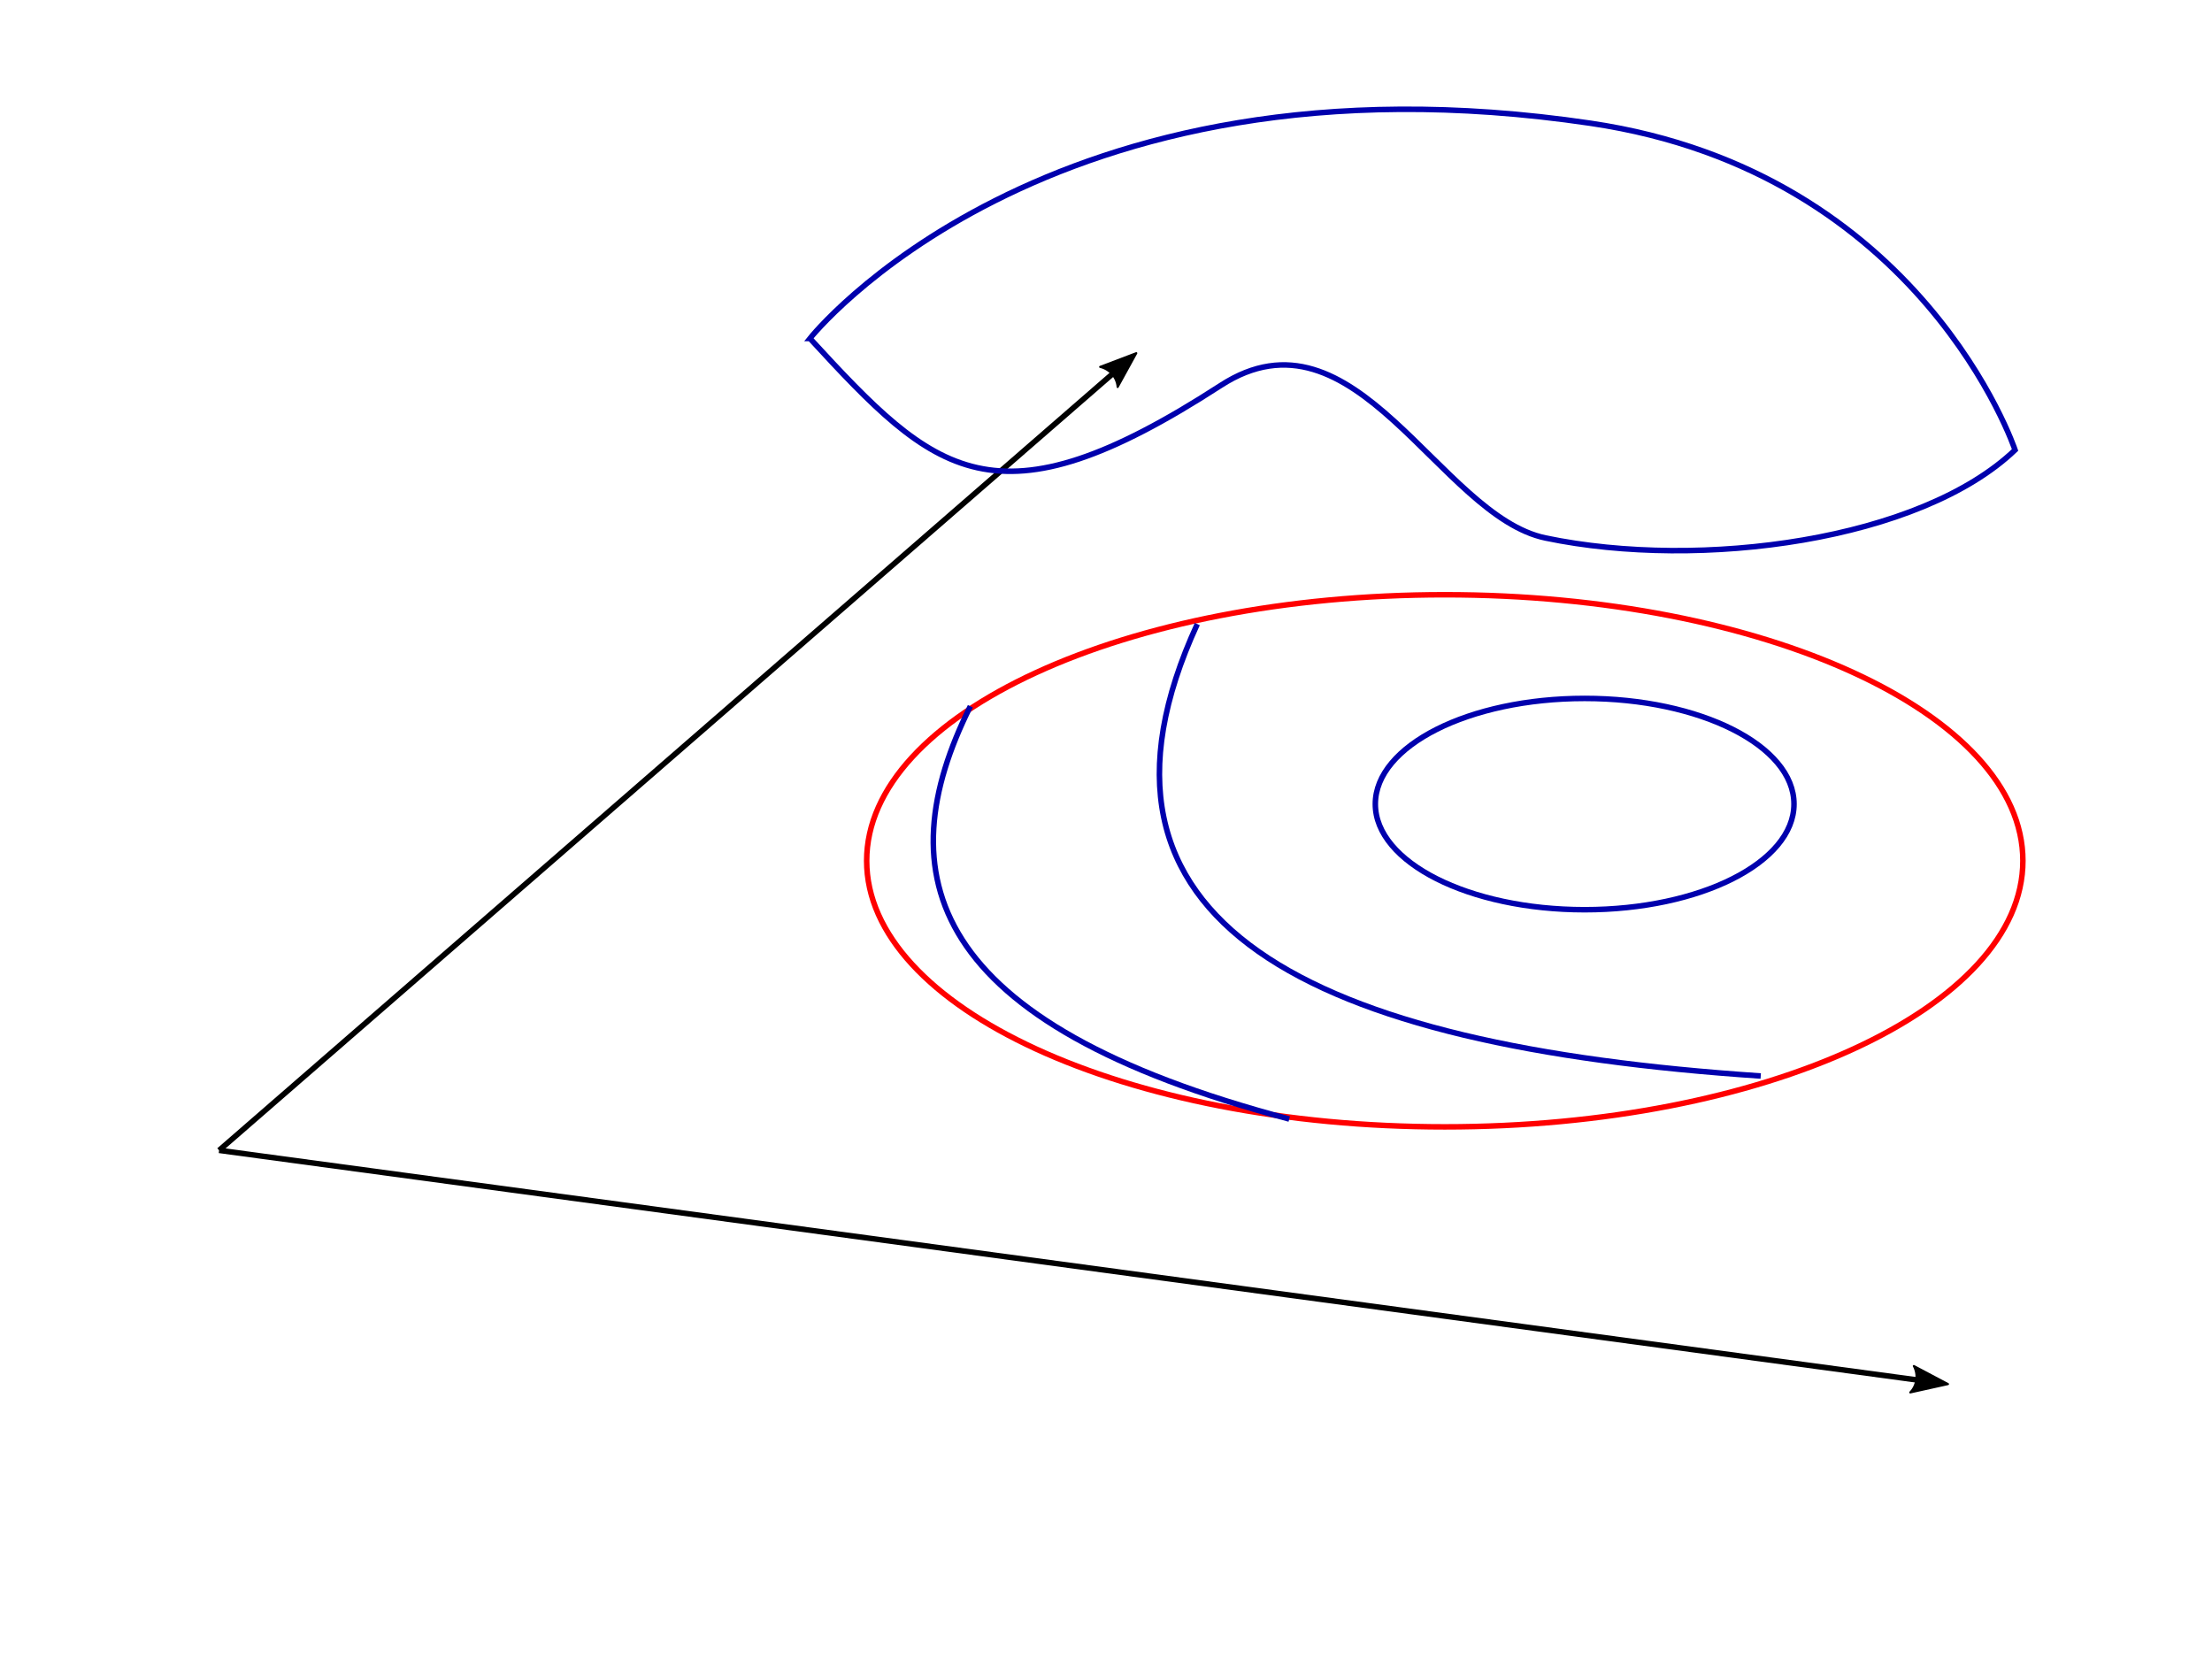
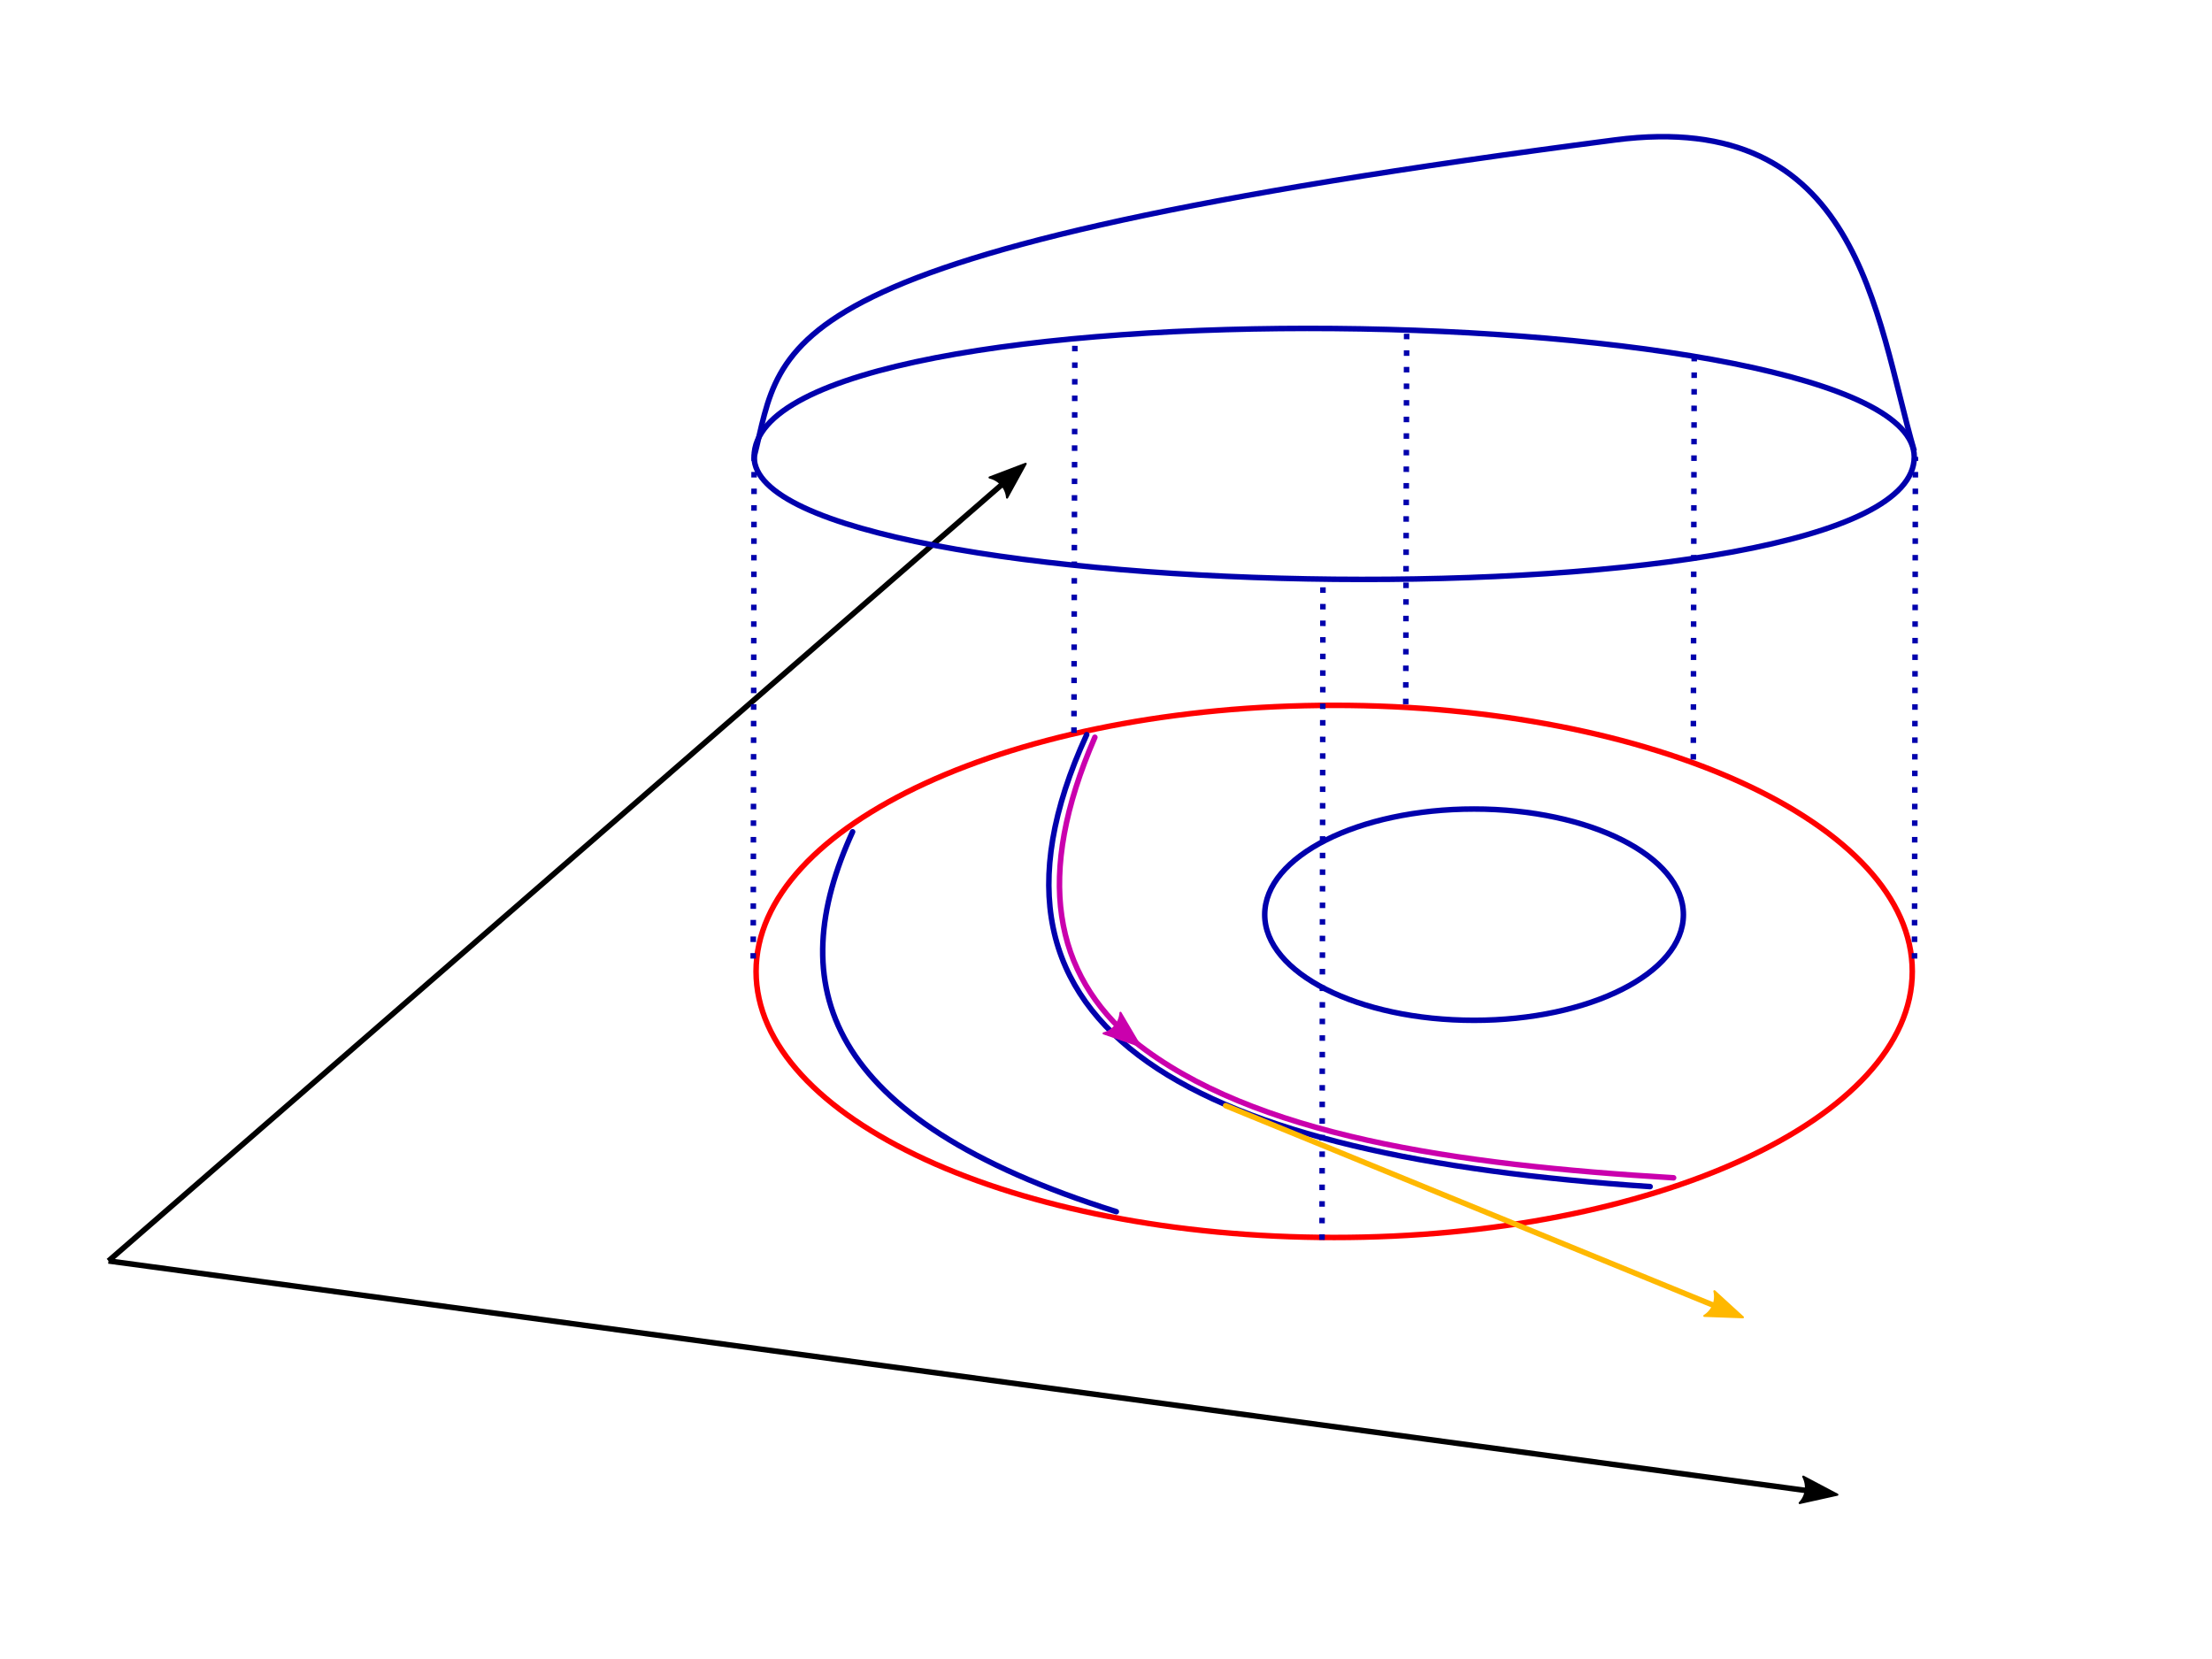
<svg xmlns="http://www.w3.org/2000/svg" width="400" height="300" viewBox="0 0 400 300" id="svg2" version="1.1">
  <defs id="defs4">
+     <marker orient="auto" refY="0.0" refX="0.0" id="marker1902" style="overflow:visible;">
+       <path id="path1900" style="fill-rule:evenodd;stroke-width:0.625;stroke-linejoin:round;stroke:#ffb800;stroke-opacity:1;fill:#ffb800;fill-opacity:1" d="M 8.719,4.034 L -2.207,0.016 L 8.719,-4.002 C 6.973,-1.63 6.983,1.616 8.719,4.034 z " transform="scale(0.6) rotate(180) translate(0,0)" />
+     </marker>
+     <marker orient="auto" refY="0.0" refX="0.0" id="marker1224" style="overflow:visible;">
+       <path id="path926" style="fill-rule:evenodd;stroke-width:0.625;stroke-linejoin:round;stroke:#ca00ad;stroke-opacity:1;fill:#ca00ad;fill-opacity:1" d="M 8.719,4.034 L -2.207,0.016 L 8.719,-4.002 C 6.973,-1.63 6.983,1.616 8.719,4.034 z " transform="scale(0.6) rotate(180) translate(0,0)" />
+     </marker>
+     <marker orient="auto" refY="0.0" refX="0.0" id="Arrow2Send" style="overflow:visible;">
+       <path id="path932" style="fill-rule:evenodd;stroke-width:0.625;stroke-linejoin:round;stroke:#ca00ad;stroke-opacity:1;fill:#ca00ad;fill-opacity:1" d="M 8.719,4.034 L -2.207,0.016 L 8.719,-4.002 C 6.973,-1.63 6.983,1.616 8.719,4.034 z " transform="scale(0.3) rotate(180) translate(-2.3,0)" />
+     </marker>
+     <marker style="overflow:visible;" id="marker842" refX="0.0" refY="0.0" orient="auto">
+       <path transform="scale(0.6) rotate(180) translate(0,0)" d="M 8.719,4.034 L -2.207,0.016 L 8.719,-4.002 C 6.973,-1.63 6.983,1.616 8.719,4.034 z " style="fill-rule:evenodd;stroke-width:0.625;stroke-linejoin:round;stroke:#000000;stroke-opacity:1;fill:#000000;fill-opacity:1" id="path840" />
+     </marker>
    <marker orient="auto" refY="0.0" refX="0.0" id="Arrow2Mend" style="overflow:visible;">
      <path id="path851" style="fill-rule:evenodd;stroke-width:0.625;stroke-linejoin:round;stroke:#000000;stroke-opacity:1;fill:#000000;fill-opacity:1" d="M 8.719,4.034 L -2.207,0.016 L 8.719,-4.002 C 6.973,-1.63 6.983,1.616 8.719,4.034 z " transform="scale(0.6) rotate(180) translate(0,0)" />
    </marker>
  </defs>
  <g id="layer1" transform="translate(0,-752.3622)">
-     <flowRoot xml:space="preserve" id="flowRoot812" style="fill:black;fill-opacity:1;stroke:none;font-family:sans-serif;font-style:normal;font-weight:normal;font-size:40px;line-height:1.25;letter-spacing:0px;word-spacing:0px">
+     <flowRoot xml:space="preserve" id="flowRoot812" style="font-style:normal;font-weight:normal;font-size:40px;line-height:1.25;font-family:sans-serif;letter-spacing:0px;word-spacing:0px;fill:#000000;fill-opacity:1;stroke:none" transform="translate(-20,20)">
      <flowRegion id="flowRegion814">
        <rect id="rect816" width="270.809" height="115.709" x="-38.335" y="75.967" />
      </flowRegion>
      <flowPara id="flowPara818" />
    </flowRoot>
-     <flowRoot xml:space="preserve" id="flowRoot820" style="font-style:normal;font-weight:normal;font-size:40px;line-height:1.25;font-family:sans-serif;letter-spacing:0px;word-spacing:0px;fill:#000000;fill-opacity:1;stroke:none" transform="translate(0,752.3622)">
+     <flowRoot xml:space="preserve" id="flowRoot820" style="font-style:normal;font-weight:normal;font-size:40px;line-height:1.25;font-family:sans-serif;letter-spacing:0px;word-spacing:0px;fill:#000000;fill-opacity:1;stroke:none" transform="translate(-20,772.3622)">
      <flowRegion id="flowRegion822">
        <rect id="rect824" width="89.332" height="127.315" x="29.191" y="32.708" />
      </flowRegion>
      <flowPara id="flowPara826">asjkdh</flowPara>
    </flowRoot>
-     <path style="fill:none;stroke:#000000;stroke-width:1px;stroke-linecap:butt;stroke-linejoin:miter;stroke-opacity:1;marker-end:url(#Arrow2Mend)" d="M 39.623,960.381 204.481,817.103" id="path820" />
-     <path style="fill:none;stroke:#000000;stroke-width:1px;stroke-linecap:butt;stroke-linejoin:miter;stroke-opacity:1;marker-end:url(#Arrow2Mend)" d="M 39.623,960.381 350.943,1002.48" id="path822" />
-     <flowRoot xml:space="preserve" id="flowRoot1106" style="font-style:normal;font-weight:normal;font-size:40px;line-height:1.25;font-family:sans-serif;letter-spacing:0px;word-spacing:0px;fill:#000000;fill-opacity:1;stroke:none" transform="rotate(37.96322,-1012.388,606.8989)">
+     <path style="fill:none;stroke:#000000;stroke-width:1px;stroke-linecap:butt;stroke-linejoin:miter;stroke-opacity:1;marker-end:url(#Arrow2Mend)" d="M 19.623,980.381 184.481,837.103" id="path820" />
+     <path style="fill:none;stroke:#000000;stroke-width:1px;stroke-linecap:butt;stroke-linejoin:miter;stroke-opacity:1;marker-end:url(#marker842)" d="M 19.623,980.381 330.943,1022.48" id="path822" />
+     <flowRoot xml:space="preserve" id="flowRoot1106" style="font-style:normal;font-weight:normal;font-size:40px;line-height:1.25;font-family:sans-serif;letter-spacing:0px;word-spacing:0px;fill:#000000;fill-opacity:1;stroke:none" transform="matrix(1.384033,0.3167668,-0.6980885,0.6280229,104.5895,830.0732)">
      <flowRegion id="flowRegion1108">
        <rect id="rect1110" width="183.608" height="81.014" x="48.467" y="166.274" />
      </flowRegion>
      <flowPara id="flowPara1112">ℝ<flowSpan style="font-size:65%;baseline-shift:super" id="flowSpan1114">2</flowSpan>
      </flowPara>
    </flowRoot>
-     <ellipse style="fill:none;fill-opacity:1;stroke:#ff0000;stroke-width:1;stroke-linecap:round;stroke-linejoin:round;stroke-miterlimit:4;stroke-dasharray:none;stroke-dashoffset:0;stroke-opacity:1" id="path1116" cx="261.262" cy="908.023" rx="104.54" ry="48.113" />
-     <path style="fill:none;stroke:#0000ad;stroke-width:1px;stroke-linecap:butt;stroke-linejoin:miter;stroke-opacity:1" d="m 146.462,813.565 c 0,0 42.341,-53.534 141.156,-38.915 59.974,8.872 76.769,59.08 76.769,59.08 -17.071,16.328 -56.787,21.787 -84.906,15.92 -19.198,-4.006 -34.427,-43.341 -58.726,-27.594 -40.902,26.505 -51.728,16.02 -74.292,-8.491 z" id="path1118" />
-     <ellipse style="fill:none;fill-opacity:1;stroke:#0000ad;stroke-width:1;stroke-linecap:round;stroke-linejoin:round;stroke-miterlimit:4;stroke-dasharray:none;stroke-dashoffset:0;stroke-opacity:1" id="path1120" cx="286.557" cy="897.763" rx="37.854" ry="19.104" />
-     <path style="fill:none;stroke:#0000ad;stroke-width:1px;stroke-linecap:butt;stroke-linejoin:miter;stroke-opacity:1" d="m 216.509,865.216 c -24.989,54.369 20.538,76.287 101.887,81.722" id="path1122" />
-     <path style="fill:none;stroke:#0000ad;stroke-width:1px;stroke-linecap:butt;stroke-linejoin:miter;stroke-opacity:1" d="M 233.137,954.721 C 167.608,937.377 160.239,910.565 175.472,880.074" id="path1124" />
+     <ellipse style="fill:none;fill-opacity:1;stroke:#ff0000;stroke-width:1;stroke-linecap:round;stroke-linejoin:round;stroke-miterlimit:4;stroke-dasharray:none;stroke-dashoffset:0;stroke-opacity:1" id="path1116" cx="241.262" cy="928.023" rx="104.54" ry="48.113" />
+     <ellipse style="fill:none;fill-opacity:1;stroke:#0000ad;stroke-width:1;stroke-linecap:round;stroke-linejoin:round;stroke-miterlimit:4;stroke-dasharray:none;stroke-dashoffset:0;stroke-opacity:1" id="path1120" cx="266.557" cy="917.763" rx="37.854" ry="19.104" />
+     <path style="fill:none;stroke:#0000ad;stroke-width:1px;stroke-linecap:round;stroke-linejoin:miter;stroke-opacity:1" d="m 196.509,885.216 c -24.989,54.369 20.538,76.287 101.887,81.722" id="path1122" />
+     <path style="fill:none;stroke:#0000ad;stroke-width:1px;stroke-linecap:round;stroke-linejoin:miter;stroke-opacity:1" d="m 201.866,971.468 c -53.329,-16.803 -60.299,-41.153 -47.689,-68.69" id="path1124" />
+     <path style="fill:none;stroke:#0000ad;stroke-width:1px;stroke-linecap:butt;stroke-linejoin:miter;stroke-opacity:1" d="m 136.368,834.98 c 0,-32.749 209.788,-29.142 209.788,0 0,31.551 -209.788,27.465 -209.788,0 z" id="path872" />
+     <path style="fill:none;stroke:#0000ad;stroke-width:1px;stroke-linecap:butt;stroke-linejoin:miter;stroke-opacity:1" d="m 136.368,834.98 c 5.443,-21.086 0,-37.077 155.66,-57.311 44.235,-5.75 47.031,31.626 54.127,56.25" id="path874" />
+     <flowRoot xml:space="preserve" id="flowRoot876" style="font-style:normal;font-weight:normal;font-size:21.333px;line-height:1.25;font-family:sans-serif;text-align:center;letter-spacing:0px;word-spacing:0px;text-anchor:middle;fill:#000000;fill-opacity:1;stroke:none" transform="translate(-24.0566,789.5084)">
+       <flowRegion id="flowRegion878" style="text-align:center;text-anchor:middle">
+         <rect id="rect880" width="50.236" height="52.005" x="360.495" y="28.656" style="text-align:center;text-anchor:middle" />
+       </flowRegion>
+       <flowPara id="flowPara882" style="font-style:normal;font-variant:normal;font-weight:normal;font-stretch:normal;font-family:'Gentium Basic';-inkscape-font-specification:'Gentium Basic';text-align:center;text-anchor:middle;fill:#0000ad;fill-opacity:1">Γ</flowPara>
+     </flowRoot>
+     <path style="fill:none;stroke:#ca00ad;stroke-width:1px;stroke-linecap:round;stroke-linejoin:miter;stroke-opacity:1;marker-mid:url(#marker1224)" d="m 197.987,885.683 c -10.906,25.129 -7.454,42.755 7.145,55.004 21.374,17.075 58.394,22.319 97.509,24.659" id="path1122-5" />
+     <flowRoot xml:space="preserve" id="flowRoot1850" style="font-style:normal;font-weight:normal;font-size:40px;line-height:1.25;font-family:sans-serif;letter-spacing:0px;word-spacing:0px;fill:#ff0000;fill-opacity:1;stroke:none" transform="matrix(1.663115,0.3932744,-0.8754146,0.7471435,44.86807,679.1674)">
+       <flowRegion id="flowRegion1852" style="fill:#ff0000;fill-opacity:1">
+         <rect id="rect1854" width="87.559" height="68.632" x="259.67" y="186.792" style="fill:#ff0000;fill-opacity:1" />
+       </flowRegion>
+       <flowPara id="flowPara1856" style="font-style:normal;font-variant:normal;font-weight:normal;font-stretch:normal;font-family:'Gentium Basic';-inkscape-font-specification:'Gentium Basic';fill:#ff0000;fill-opacity:1">D</flowPara>
+     </flowRoot>
+     <flowRoot xml:space="preserve" id="flowRoot1864" style="font-style:normal;font-weight:normal;font-size:40px;line-height:1.25;font-family:sans-serif;letter-spacing:0px;word-spacing:0px;fill:#000000;fill-opacity:1;stroke:none" transform="translate(0,752.3622)">
+       <flowRegion id="flowRegion1866">
+         <rect id="rect1868" width="161.601" height="74.797" x="251.657" y="225.704" />
+       </flowRegion>
+       <flowPara id="flowPara1870">ca00adffasdasd</flowPara>
+     </flowRoot>
+     <flowRoot xml:space="preserve" id="flowRoot1872" style="font-style:normal;font-weight:normal;font-size:21.333px;line-height:1.25;font-family:sans-serif;letter-spacing:0px;word-spacing:0px;fill:#000000;fill-opacity:1;stroke:none" transform="translate(-124.0772,681.5681)">
+       <flowRegion id="flowRegion1874">
+         <rect id="rect1876" width="73.045" height="48.53" x="323.451" y="202.189" />
+       </flowRegion>
+       <flowPara id="flowPara1878" style="font-style:normal;font-variant:normal;font-weight:normal;font-stretch:normal;font-family:'Gentium Basic';-inkscape-font-specification:'Gentium Basic';fill:#ca00ad;fill-opacity:1">γ<flowSpan style="font-size:65%;baseline-shift:sub" id="flowSpan1886">s</flowSpan>(t)</flowPara>
+     </flowRoot>
+     <flowRoot xml:space="preserve" id="flowRoot1888" style="font-style:normal;font-weight:normal;font-size:21.333px;line-height:1.25;font-family:sans-serif;letter-spacing:0px;word-spacing:0px;fill:#0000ad;fill-opacity:1;stroke:none" transform="translate(-26.01619,709.3354)">
+       <flowRegion id="flowRegion1890" style="fill:#0000ad;fill-opacity:1">
+         <rect id="rect1892" width="83.552" height="65.291" x="196.122" y="222.452" style="fill:#0000ad;fill-opacity:1" />
+       </flowRegion>
+       <flowPara id="flowPara1894">Γ<flowSpan style="font-size:65%;baseline-shift:sub;fill:#0000ad;fill-opacity:1" id="flowSpan1896">s</flowSpan>
+       </flowPara>
+     </flowRoot>
+     <path style="fill:none;stroke:#ffb800;stroke-width:1px;stroke-linecap:round;stroke-linejoin:miter;stroke-opacity:1;marker-end:url(#marker1902)" d="m 221.638,952.3 92.307,37.774" id="path1898" />
+     <flowRoot xml:space="preserve" id="flowRoot2102" style="font-style:normal;font-weight:normal;font-size:21.333px;line-height:1.25;font-family:sans-serif;letter-spacing:0px;word-spacing:0px;fill:#ffb800;fill-opacity:1;stroke:none" transform="translate(2.001246,771.374)">
+       <flowRegion id="flowRegion2104" style="fill:#ffb800;fill-opacity:1">
+         <rect id="rect2106" width="121.576" height="68.293" x="328.204" y="214.947" style="fill:#ffb800;fill-opacity:1" />
+       </flowRegion>
+       <flowPara id="flowPara2108" style="font-style:normal;font-variant:normal;font-weight:normal;font-stretch:normal;font-family:'Gentium Basic';-inkscape-font-specification:'Gentium Basic'">γ<flowSpan style="font-style:normal;font-variant:normal;font-weight:normal;font-stretch:normal;font-size:65%;font-family:'Gentium Basic';-inkscape-font-specification:'Gentium Basic';baseline-shift:sub;fill:#ffb800;fill-opacity:1" id="flowSpan2110">s</flowSpan>'(t)</flowPara>
+     </flowRoot>
+     <path style="fill:none;stroke:#0000ad;stroke-width:1;stroke-linecap:butt;stroke-linejoin:miter;stroke-opacity:1;stroke-miterlimit:4;stroke-dasharray:1,2;stroke-dashoffset:0" d="m 136.203,925.711 0.165,-90.731" id="path2145" />
+     <path style="fill:none;stroke:#0000ad;stroke-width:1;stroke-linecap:butt;stroke-linejoin:miter;stroke-miterlimit:4;stroke-dasharray:1, 2;stroke-dashoffset:0;stroke-opacity:1" d="m 346.203,925.711 0.165,-90.731" id="path2145-9" />
+     <path style="fill:none;stroke:#0000ad;stroke-width:1;stroke-linecap:butt;stroke-linejoin:miter;stroke-miterlimit:4;stroke-dasharray:1, 2;stroke-dashoffset:0;stroke-opacity:1" d="m 306.203,889.711 0.165,-73.219" id="path2145-9-0" />
+     <path style="fill:none;stroke:#0000ad;stroke-width:1;stroke-linecap:butt;stroke-linejoin:miter;stroke-miterlimit:4;stroke-dasharray:1, 2;stroke-dashoffset:0;stroke-opacity:1" d="m 254.203,879.711 0.165,-67.559" id="path2145-9-0-7" />
+     <path style="fill:none;stroke:#0000ad;stroke-width:1;stroke-linecap:butt;stroke-linejoin:miter;stroke-miterlimit:4;stroke-dasharray:1, 2;stroke-dashoffset:0;stroke-opacity:1" d="m 194.203,884.895 0.165,-70.743" id="path2145-9-0-7-6" />
+     <path style="fill:none;stroke:#0000ad;stroke-width:1;stroke-linecap:butt;stroke-linejoin:miter;stroke-miterlimit:4;stroke-dasharray:1, 2;stroke-dashoffset:0;stroke-opacity:1" d="m 239.066,976.573 0.165,-119.091" id="path2145-9-0-7-3" />
  </g>
</svg>
